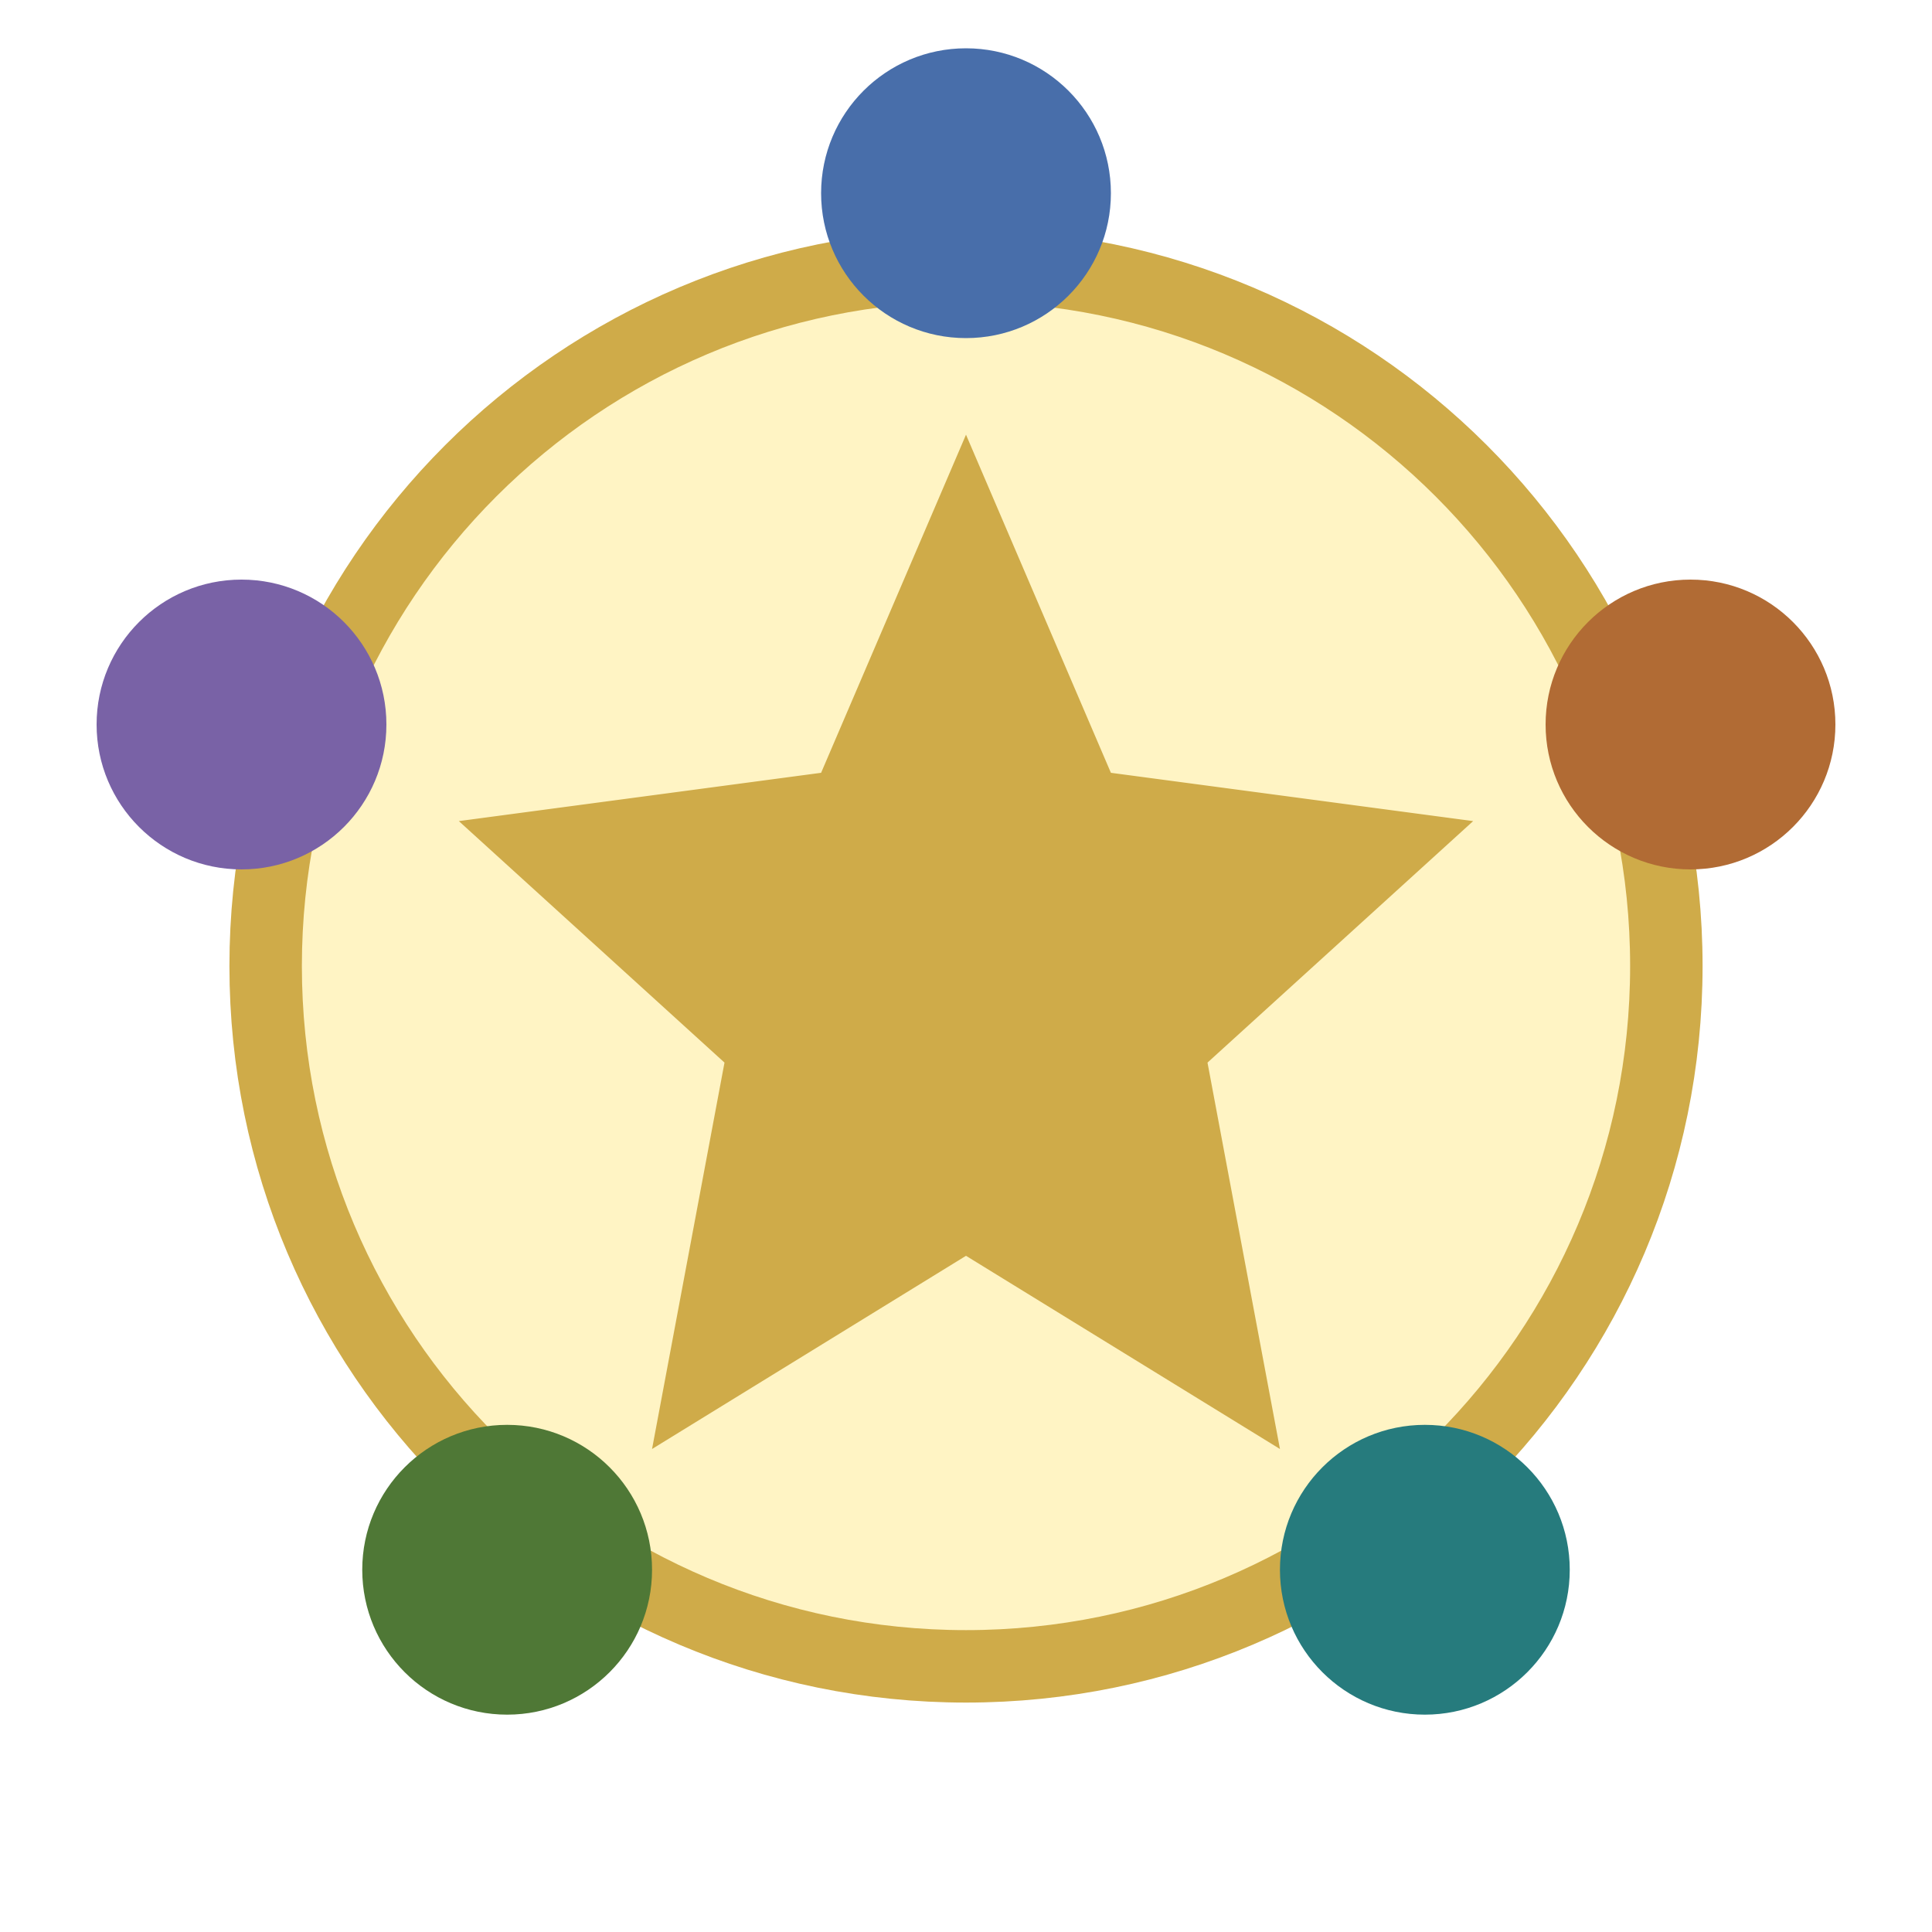
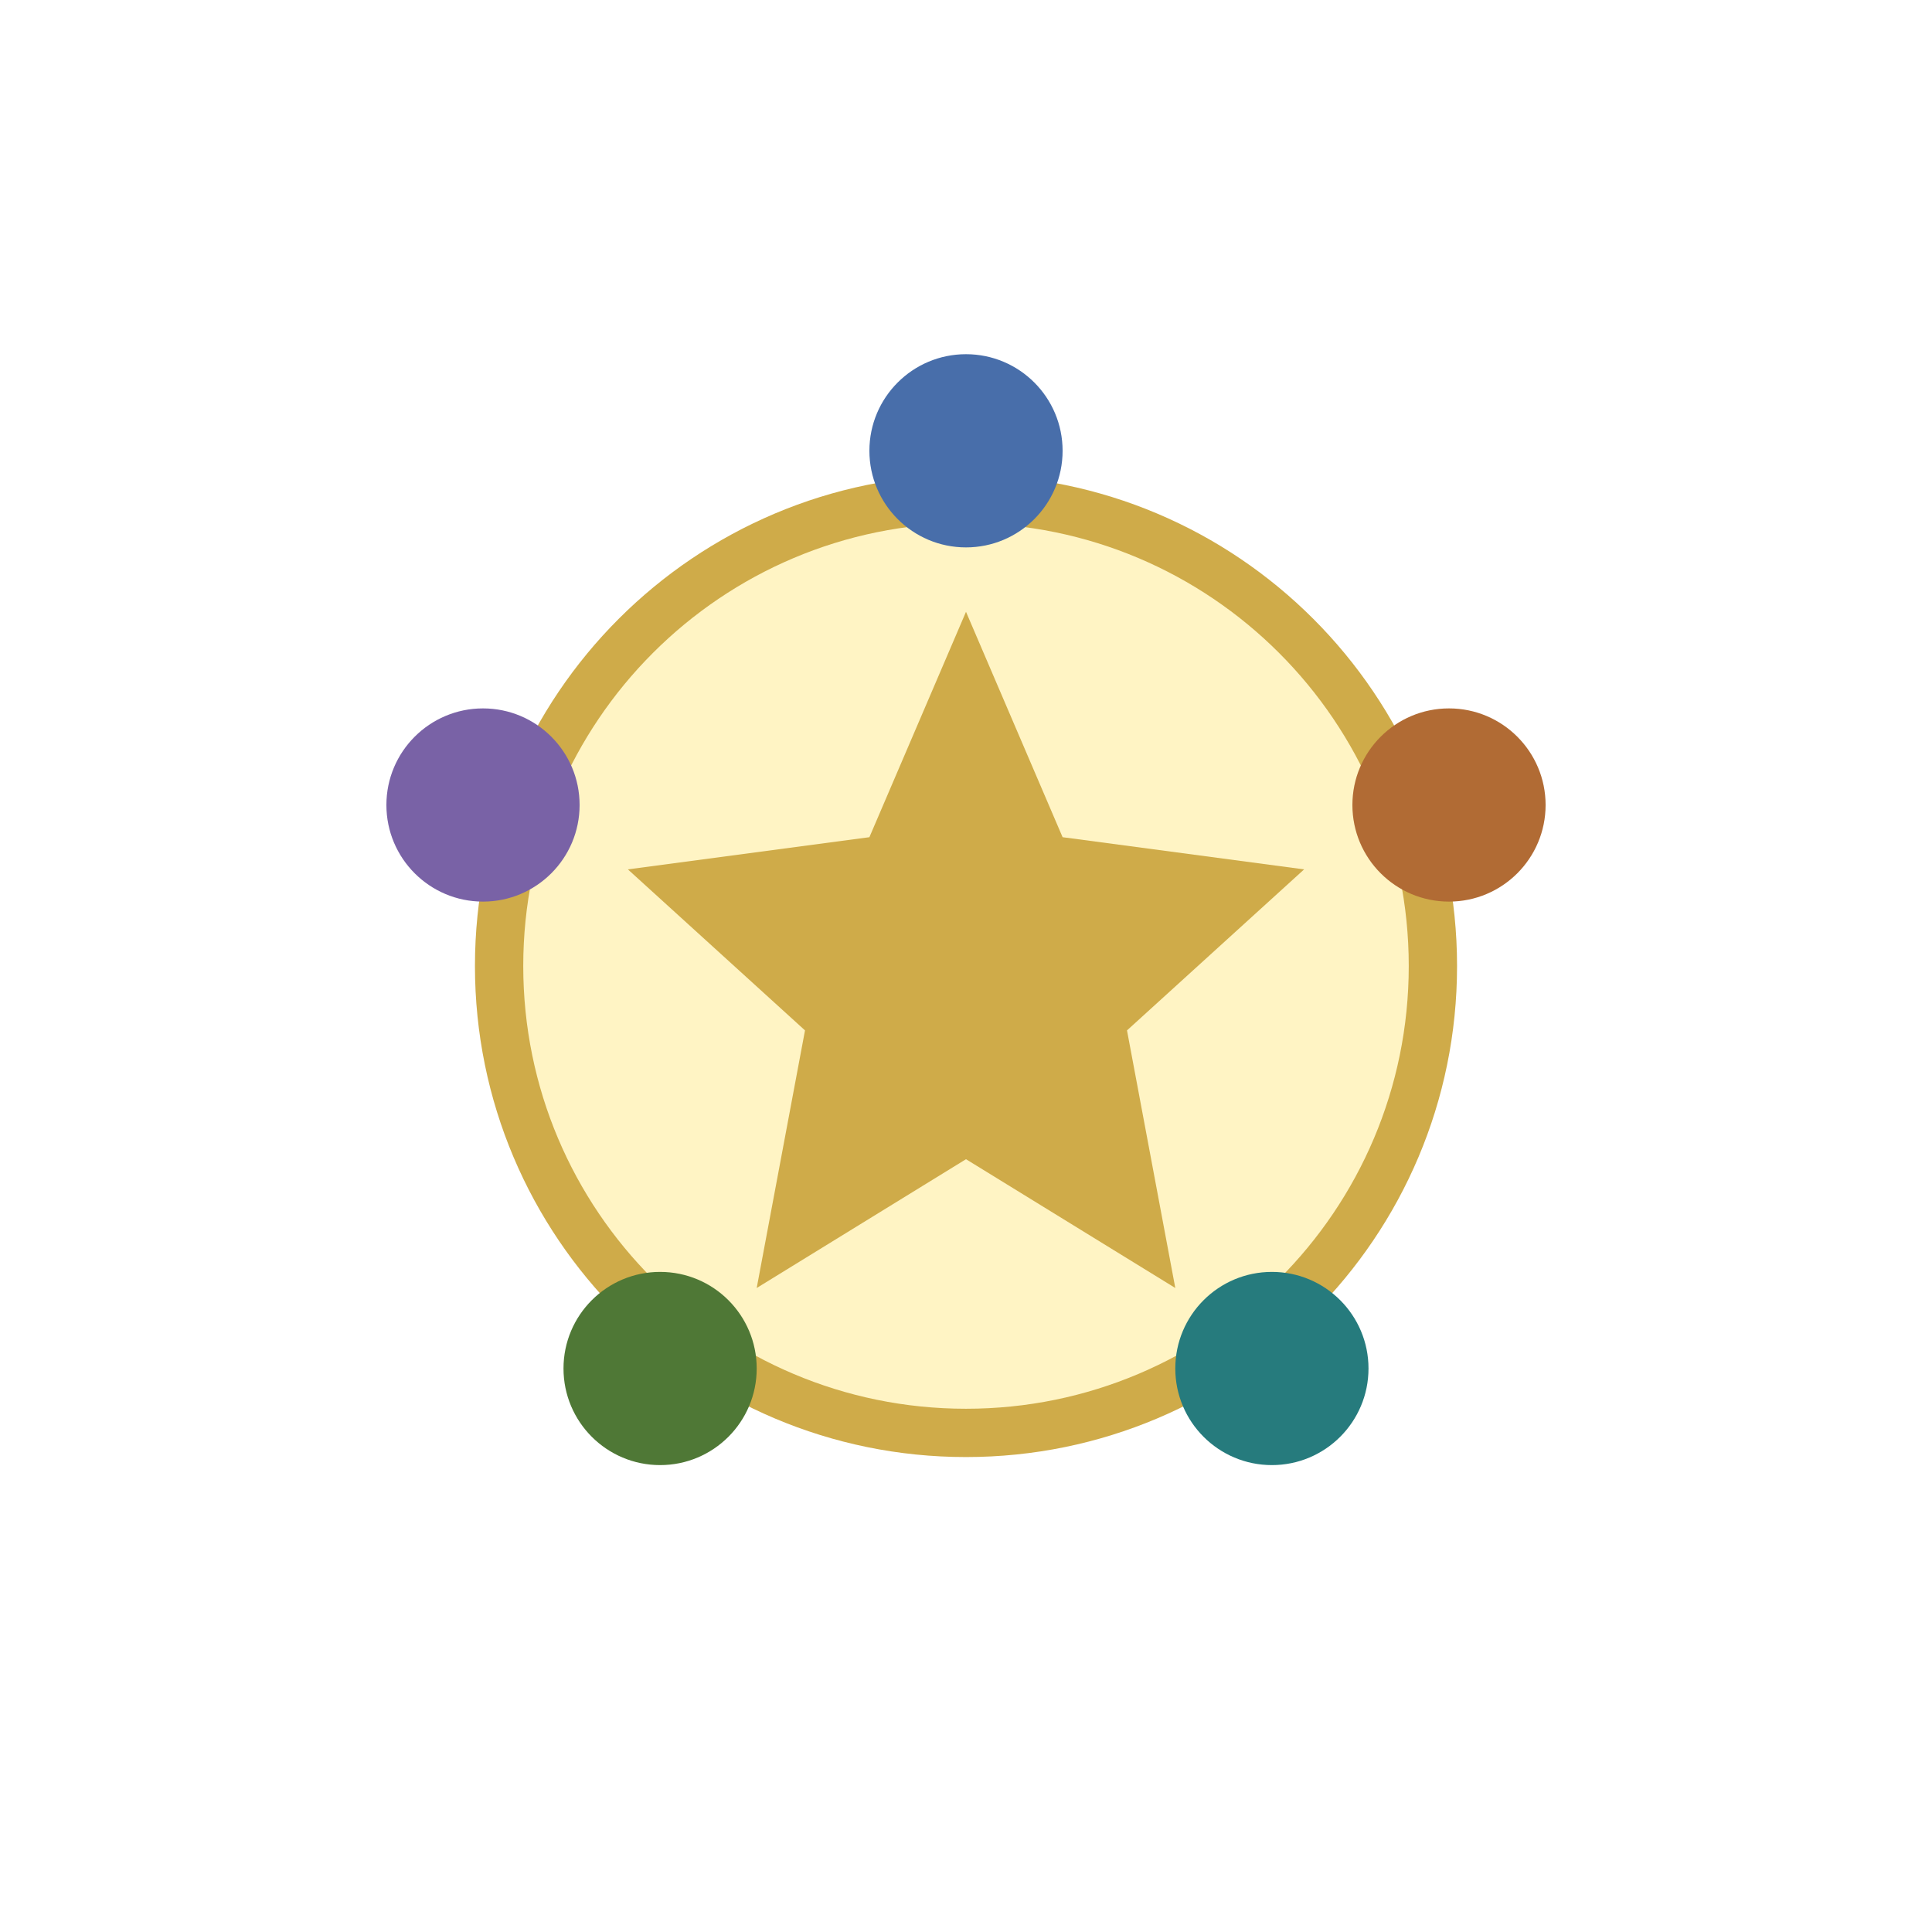
- <svg xmlns="http://www.w3.org/2000/svg" viewBox="0 0 80 80">
+ <svg xmlns="http://www.w3.org/2000/svg" viewBox="-20 -20 120 120">
  <circle cx="40" cy="40" r="29" fill="#fff4c4" stroke="#cfab49" stroke-width="3" />
  <path d="m40 18 6 14 15 2-11 10 3 16-13-8-13 8 3-16-11-10 15-2Z" fill="#cfab49" />
  <circle cx="40" cy="8" r="6" fill="#486eaa" />
  <circle cx="70" cy="30" r="6" fill="#b16b34" />
  <circle cx="59" cy="65" r="6" fill="#267b7d" />
  <circle cx="21" cy="65" r="6" fill="#4f7836" />
  <circle cx="10" cy="30" r="6" fill="#7962a6" />
</svg>
